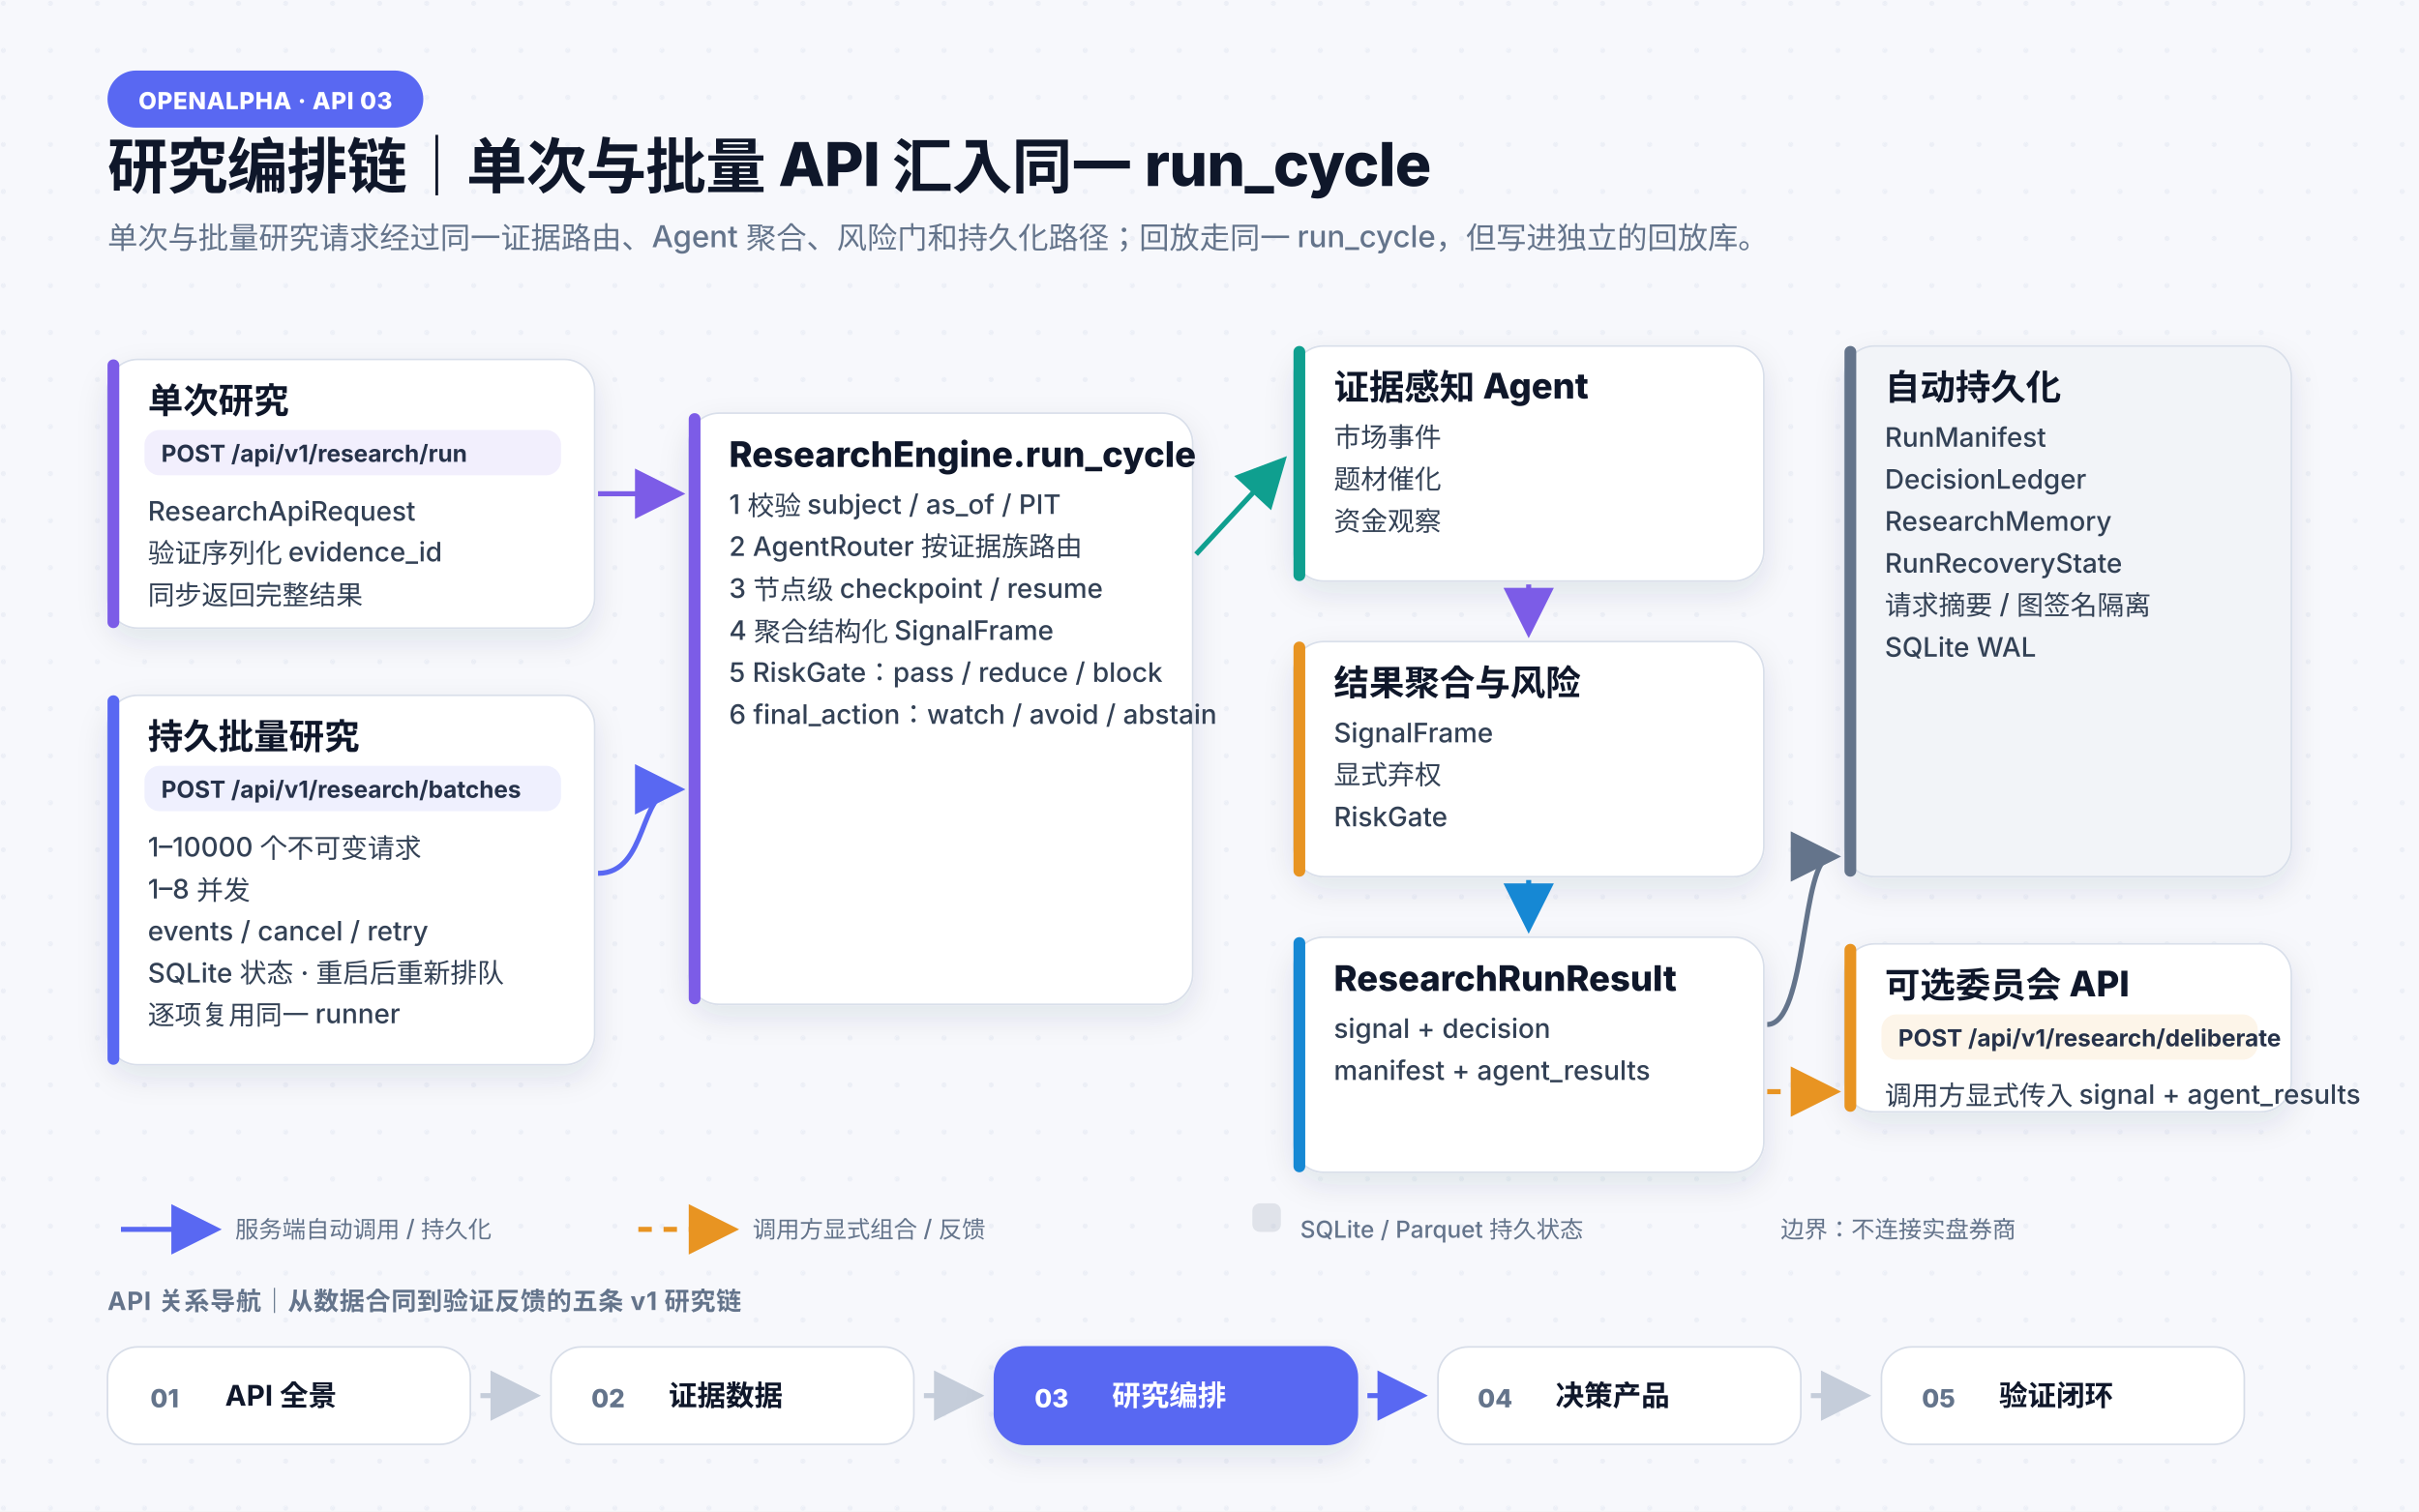
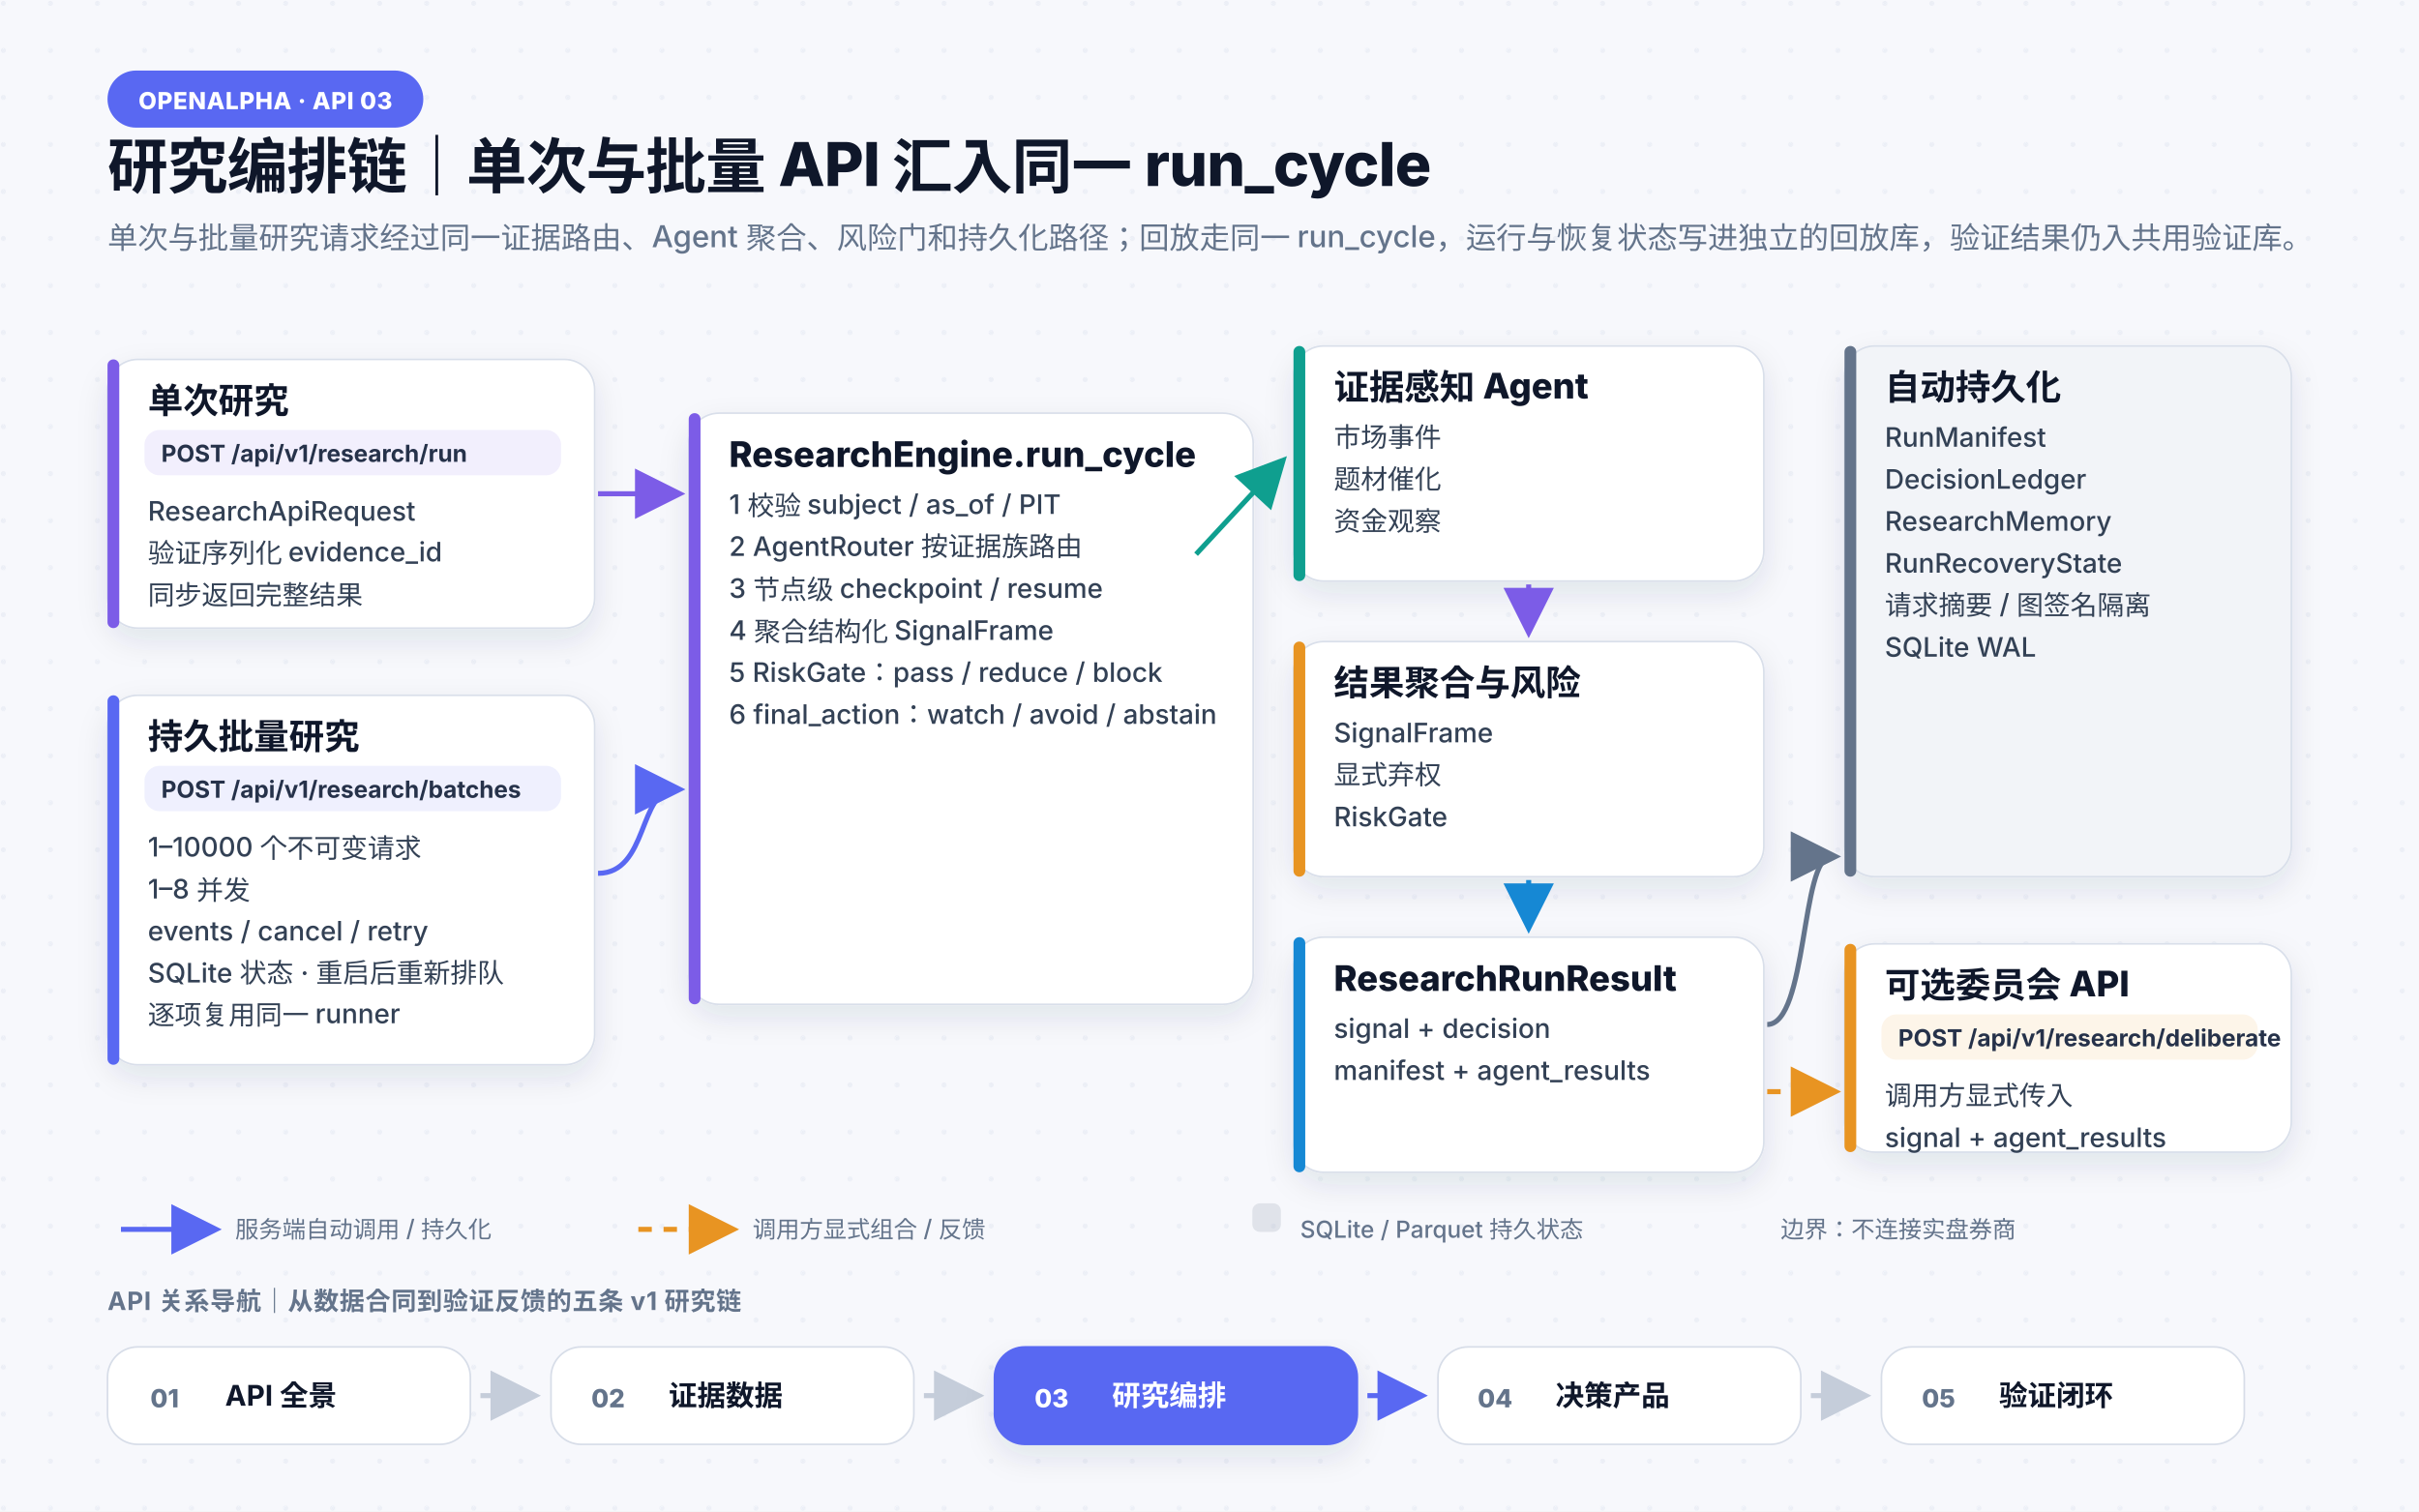
<svg xmlns="http://www.w3.org/2000/svg" width="1440" height="900" viewBox="0 0 1440 900" role="img" aria-labelledby="title desc">
  <defs>
    <filter id="shadow" x="-20%" y="-20%" width="140%" height="160%">
      <feDropShadow dx="0" dy="7" stdDeviation="9" flood-color="#27324A" flood-opacity=".10" />
    </filter>
    <marker id="arrow" markerWidth="10" markerHeight="10" refX="8" refY="5" orient="auto" markerUnits="strokeWidth">
      <path d="M0,0 L10,5 L0,10 z" fill="context-stroke" />
    </marker>
    <pattern id="dots" width="28" height="28" patternUnits="userSpaceOnUse">
      <circle cx="2" cy="2" r="1.5" fill="#D8DEEB" />
    </pattern>
    <style>
      text { font-family: Inter, "Noto Sans SC", "Microsoft YaHei", Arial, sans-serif; }
      .title { font-size: 36px; font-weight: 760; fill: #0F172A; letter-spacing: -.4px; }
      .subtitle { font-size: 18px; font-weight: 450; fill: #64748B; }
      .section { font-size: 14px; font-weight: 800; letter-spacing: 1.1px; }
      .cardTitle { font-size: 21px; font-weight: 760; fill: #0F172A; }
      .body { font-size: 16px; font-weight: 500; fill: #334155; }
      .small { font-size: 14px; font-weight: 520; fill: #64748B; }
      .endpoint { font-size: 14px; font-weight: 720; fill: #26324A; }
      .pill { font-size: 14px; font-weight: 780; letter-spacing: .35px; }
      .arrowLabel { font-size: 13px; font-weight: 700; fill: #64748B; }
      .navCaption { font-size: 15px; font-weight: 650; fill: #64748B; letter-spacing: .4px; }
      .navNumber { font-size: 15px; font-weight: 800; }
      .navLabel { font-size: 17px; font-weight: 720; }
    </style>
  </defs>
  <rect width="1440" height="900" fill="#F7F8FC" />
  <rect width="1440" height="900" fill="url(#dots)" opacity=".36" />
  <rect x="64" y="42" width="188" height="34" rx="17" fill="#5968F2" />
  <text x="158" y="65" class="pill" text-anchor="middle" fill="#FFFFFF">OPENALPHA · API 03</text>
  <text x="64" y="112" class="title">研究编排链｜单次与批量 API 汇入同一 run_cycle</text>
-   <text x="64" y="148" class="subtitle">单次与批量研究请求经过同一证据路由、Agent 聚合、风险门和持久化路径；回放走同一 run_cycle，但写进独立的回放库。</text>
+   <text x="64" y="148" class="subtitle">单次与批量研究请求经过同一证据路由、Agent 聚合、风险门和持久化路径；回放走同一 run_cycle，运行与恢复状态写进独立的回放库，验证结果仍入共用验证库。</text>
  <rect x="64" y="214" width="290" height="160" rx="18" fill="#FFFFFF" stroke="#D9DFEA" filter="url(#shadow)" />
  <rect x="64" y="214" width="7" height="160" rx="3.5" fill="#7C5CE7" />
  <text x="88" y="246" class="cardTitle">单次研究</text>
  <rect x="86" y="256" width="248" height="27" rx="9" fill="#7C5CE7" opacity=".10" />
  <text x="96" y="275" class="endpoint">POST /api/v1/research/run</text>
  <text x="88" y="310" class="body">ResearchApiRequest</text>
  <text x="88" y="335" class="body">验证序列化 evidence_id</text>
  <text x="88" y="360" class="body">同步返回完整结果</text>
  <rect x="64" y="414" width="290" height="220" rx="18" fill="#FFFFFF" stroke="#D9DFEA" filter="url(#shadow)" />
  <rect x="64" y="414" width="7" height="220" rx="3.5" fill="#5968F2" />
  <text x="88" y="446" class="cardTitle">持久批量研究</text>
  <rect x="86" y="456" width="248" height="27" rx="9" fill="#5968F2" opacity=".10" />
  <text x="96" y="475" class="endpoint">POST /api/v1/research/batches</text>
  <text x="88" y="510" class="body">1–10000 个不可变请求</text>
  <text x="88" y="535" class="body">1–8 并发</text>
  <text x="88" y="560" class="body">events / cancel / retry</text>
  <text x="88" y="585" class="body">SQLite 状态 · 重启后重新排队</text>
  <text x="88" y="610" class="body">逐项复用同一 runner</text>
-   <rect x="410" y="246" width="300" height="352" rx="18" fill="#FFFFFF" stroke="#D9DFEA" filter="url(#shadow)" />
+   <rect x="410" y="246" width="336" height="352" rx="18" fill="#FFFFFF" stroke="#D9DFEA" filter="url(#shadow)" />
  <rect x="410" y="246" width="7" height="352" rx="3.5" fill="#7C5CE7" />
  <text x="434" y="278" class="cardTitle">ResearchEngine.run_cycle</text>
  <text x="434" y="306" class="body">1  校验 subject / as_of / PIT</text>
  <text x="434" y="331" class="body">2  AgentRouter 按证据族路由</text>
  <text x="434" y="356" class="body">3  节点级 checkpoint / resume</text>
  <text x="434" y="381" class="body">4  聚合结构化 SignalFrame</text>
  <text x="434" y="406" class="body">5  RiskGate：pass / reduce / block</text>
  <text x="434" y="431" class="body">6  final_action：watch / avoid / abstain</text>
  <path d="M 356 294 L 402 294" fill="none" stroke="#7C5CE7" stroke-width="3" marker-end="url(#arrow)" />
  <path d="M 356 520 C 386 520, 380 470, 402 470" fill="none" stroke="#5968F2" stroke-width="3" marker-end="url(#arrow)" />
  <rect x="770" y="206" width="280" height="140" rx="18" fill="#FFFFFF" stroke="#D9DFEA" filter="url(#shadow)" />
  <rect x="770" y="206" width="7" height="140" rx="3.5" fill="#0F9F8F" />
  <text x="794" y="238" class="cardTitle">证据感知 Agent</text>
  <text x="794" y="266" class="body">市场事件</text>
  <text x="794" y="291" class="body">题材催化</text>
  <text x="794" y="316" class="body">资金观察</text>
  <rect x="770" y="382" width="280" height="140" rx="18" fill="#FFFFFF" stroke="#D9DFEA" filter="url(#shadow)" />
  <rect x="770" y="382" width="7" height="140" rx="3.5" fill="#E89422" />
  <text x="794" y="414" class="cardTitle">结果聚合与风险</text>
  <text x="794" y="442" class="body">SignalFrame</text>
  <text x="794" y="467" class="body">显式弃权</text>
  <text x="794" y="492" class="body">RiskGate</text>
  <rect x="770" y="558" width="280" height="140" rx="18" fill="#FFFFFF" stroke="#D9DFEA" filter="url(#shadow)" />
  <rect x="770" y="558" width="7" height="140" rx="3.5" fill="#1688D4" />
  <text x="794" y="590" class="cardTitle">ResearchRunResult</text>
  <text x="794" y="618" class="body">signal + decision</text>
  <text x="794" y="643" class="body">manifest + agent_results</text>
  <path d="M 712 330 L 762 276" fill="none" stroke="#0F9F8F" stroke-width="3" marker-end="url(#arrow)" />
  <path d="M 910 348 L 910 374" fill="none" stroke="#7C5CE7" stroke-width="3" marker-end="url(#arrow)" />
  <path d="M 910 524 L 910 550" fill="none" stroke="#1688D4" stroke-width="3" marker-end="url(#arrow)" />
  <rect x="1098" y="206" width="266" height="316" rx="18" fill="#F2F4F8" stroke="#D9DFEA" filter="url(#shadow)" />
  <rect x="1098" y="206" width="7" height="316" rx="3.5" fill="#64748B" />
  <text x="1122" y="238" class="cardTitle">自动持久化</text>
  <text x="1122" y="266" class="body">RunManifest</text>
  <text x="1122" y="291" class="body">DecisionLedger</text>
  <text x="1122" y="316" class="body">ResearchMemory</text>
  <text x="1122" y="341" class="body">RunRecoveryState</text>
  <text x="1122" y="366" class="body">请求摘要 / 图签名隔离</text>
  <text x="1122" y="391" class="body">SQLite WAL</text>
  <path d="M 1052 610 C 1076 610, 1072 510, 1090 510" fill="none" stroke="#64748B" stroke-width="3" marker-end="url(#arrow)" />
-   <rect x="1098" y="562" width="266" height="100" rx="18" fill="#FFFFFF" stroke="#D9DFEA" filter="url(#shadow)" />
-   <rect x="1098" y="562" width="7" height="100" rx="3.5" fill="#E89422" />
+   <rect x="1098" y="562" width="266" height="124" rx="18" fill="#FFFFFF" stroke="#D9DFEA" filter="url(#shadow)" />
+   <rect x="1098" y="562" width="7" height="124" rx="3.5" fill="#E89422" />
  <text x="1122" y="594" class="cardTitle">可选委员会 API</text>
  <rect x="1120" y="604" width="224" height="27" rx="9" fill="#E89422" opacity=".10" />
  <text x="1130" y="623" class="endpoint">POST /api/v1/research/deliberate</text>
-   <text x="1122" y="658" class="body">调用方显式传入 signal + agent_results</text>
+   <text x="1122" y="658" class="body">调用方显式传入</text>
+   <text x="1122" y="683" class="body">signal + agent_results</text>
  <path d="M 1052 650 L 1090 650" fill="none" stroke="#E89422" stroke-width="3" stroke-dasharray="8 7" marker-end="url(#arrow)" />
  <path d="M 72 732 L 126 732" fill="none" stroke="#5968F2" stroke-width="3" marker-end="url(#arrow)" />
  <text x="140" y="737" class="small">服务端自动调用 / 持久化</text>
  <path d="M 380 732 L 434 732" fill="none" stroke="#E89422" stroke-width="3" stroke-dasharray="8 7" marker-end="url(#arrow)" />
  <text x="448" y="737" class="small">调用方显式组合 / 反馈</text>
  <rect x="746" y="717" width="16" height="16" rx="4" fill="#64748B" opacity=".16" stroke="#64748B" />
  <text x="774" y="737" class="small">SQLite / Parquet 持久状态</text>
  <text x="1060" y="737" class="small">边界：不连接实盘券商</text>
  <text x="64" y="780" class="navCaption">API 关系导航｜从数据合同到验证反馈的五条 v1 研究链</text>
  <rect x="64" y="802" width="216" height="58" rx="18" fill="#FFFFFF" stroke="#D7DDE8" />
  <text x="98" y="838" class="navNumber" text-anchor="middle" fill="#64748B">01</text>
  <text x="134" y="837" class="navLabel" fill="#0F172A">API 全景</text>
  <path d="M 286 831 L 316 831" fill="none" stroke="#C5CDDA" stroke-width="3" marker-end="url(#arrow)" />
  <rect x="328" y="802" width="216" height="58" rx="18" fill="#FFFFFF" stroke="#D7DDE8" />
  <text x="362" y="838" class="navNumber" text-anchor="middle" fill="#64748B">02</text>
  <text x="398" y="837" class="navLabel" fill="#0F172A">证据数据</text>
  <path d="M 550 831 L 580 831" fill="none" stroke="#C5CDDA" stroke-width="3" marker-end="url(#arrow)" />
  <rect x="592" y="802" width="216" height="58" rx="18" fill="#5968F2" stroke="#5968F2" filter="url(#shadow)" />
  <text x="626" y="838" class="navNumber" text-anchor="middle" fill="#FFFFFF">03</text>
  <text x="662" y="837" class="navLabel" fill="#FFFFFF">研究编排</text>
  <path d="M 814 831 L 844 831" fill="none" stroke="#5968F2" stroke-width="3" marker-end="url(#arrow)" />
  <rect x="856" y="802" width="216" height="58" rx="18" fill="#FFFFFF" stroke="#D7DDE8" />
  <text x="890" y="838" class="navNumber" text-anchor="middle" fill="#64748B">04</text>
  <text x="926" y="837" class="navLabel" fill="#0F172A">决策产品</text>
  <path d="M 1078 831 L 1108 831" fill="none" stroke="#C5CDDA" stroke-width="3" marker-end="url(#arrow)" />
  <rect x="1120" y="802" width="216" height="58" rx="18" fill="#FFFFFF" stroke="#D7DDE8" />
  <text x="1154" y="838" class="navNumber" text-anchor="middle" fill="#64748B">05</text>
  <text x="1190" y="837" class="navLabel" fill="#0F172A">验证闭环</text>
</svg>
